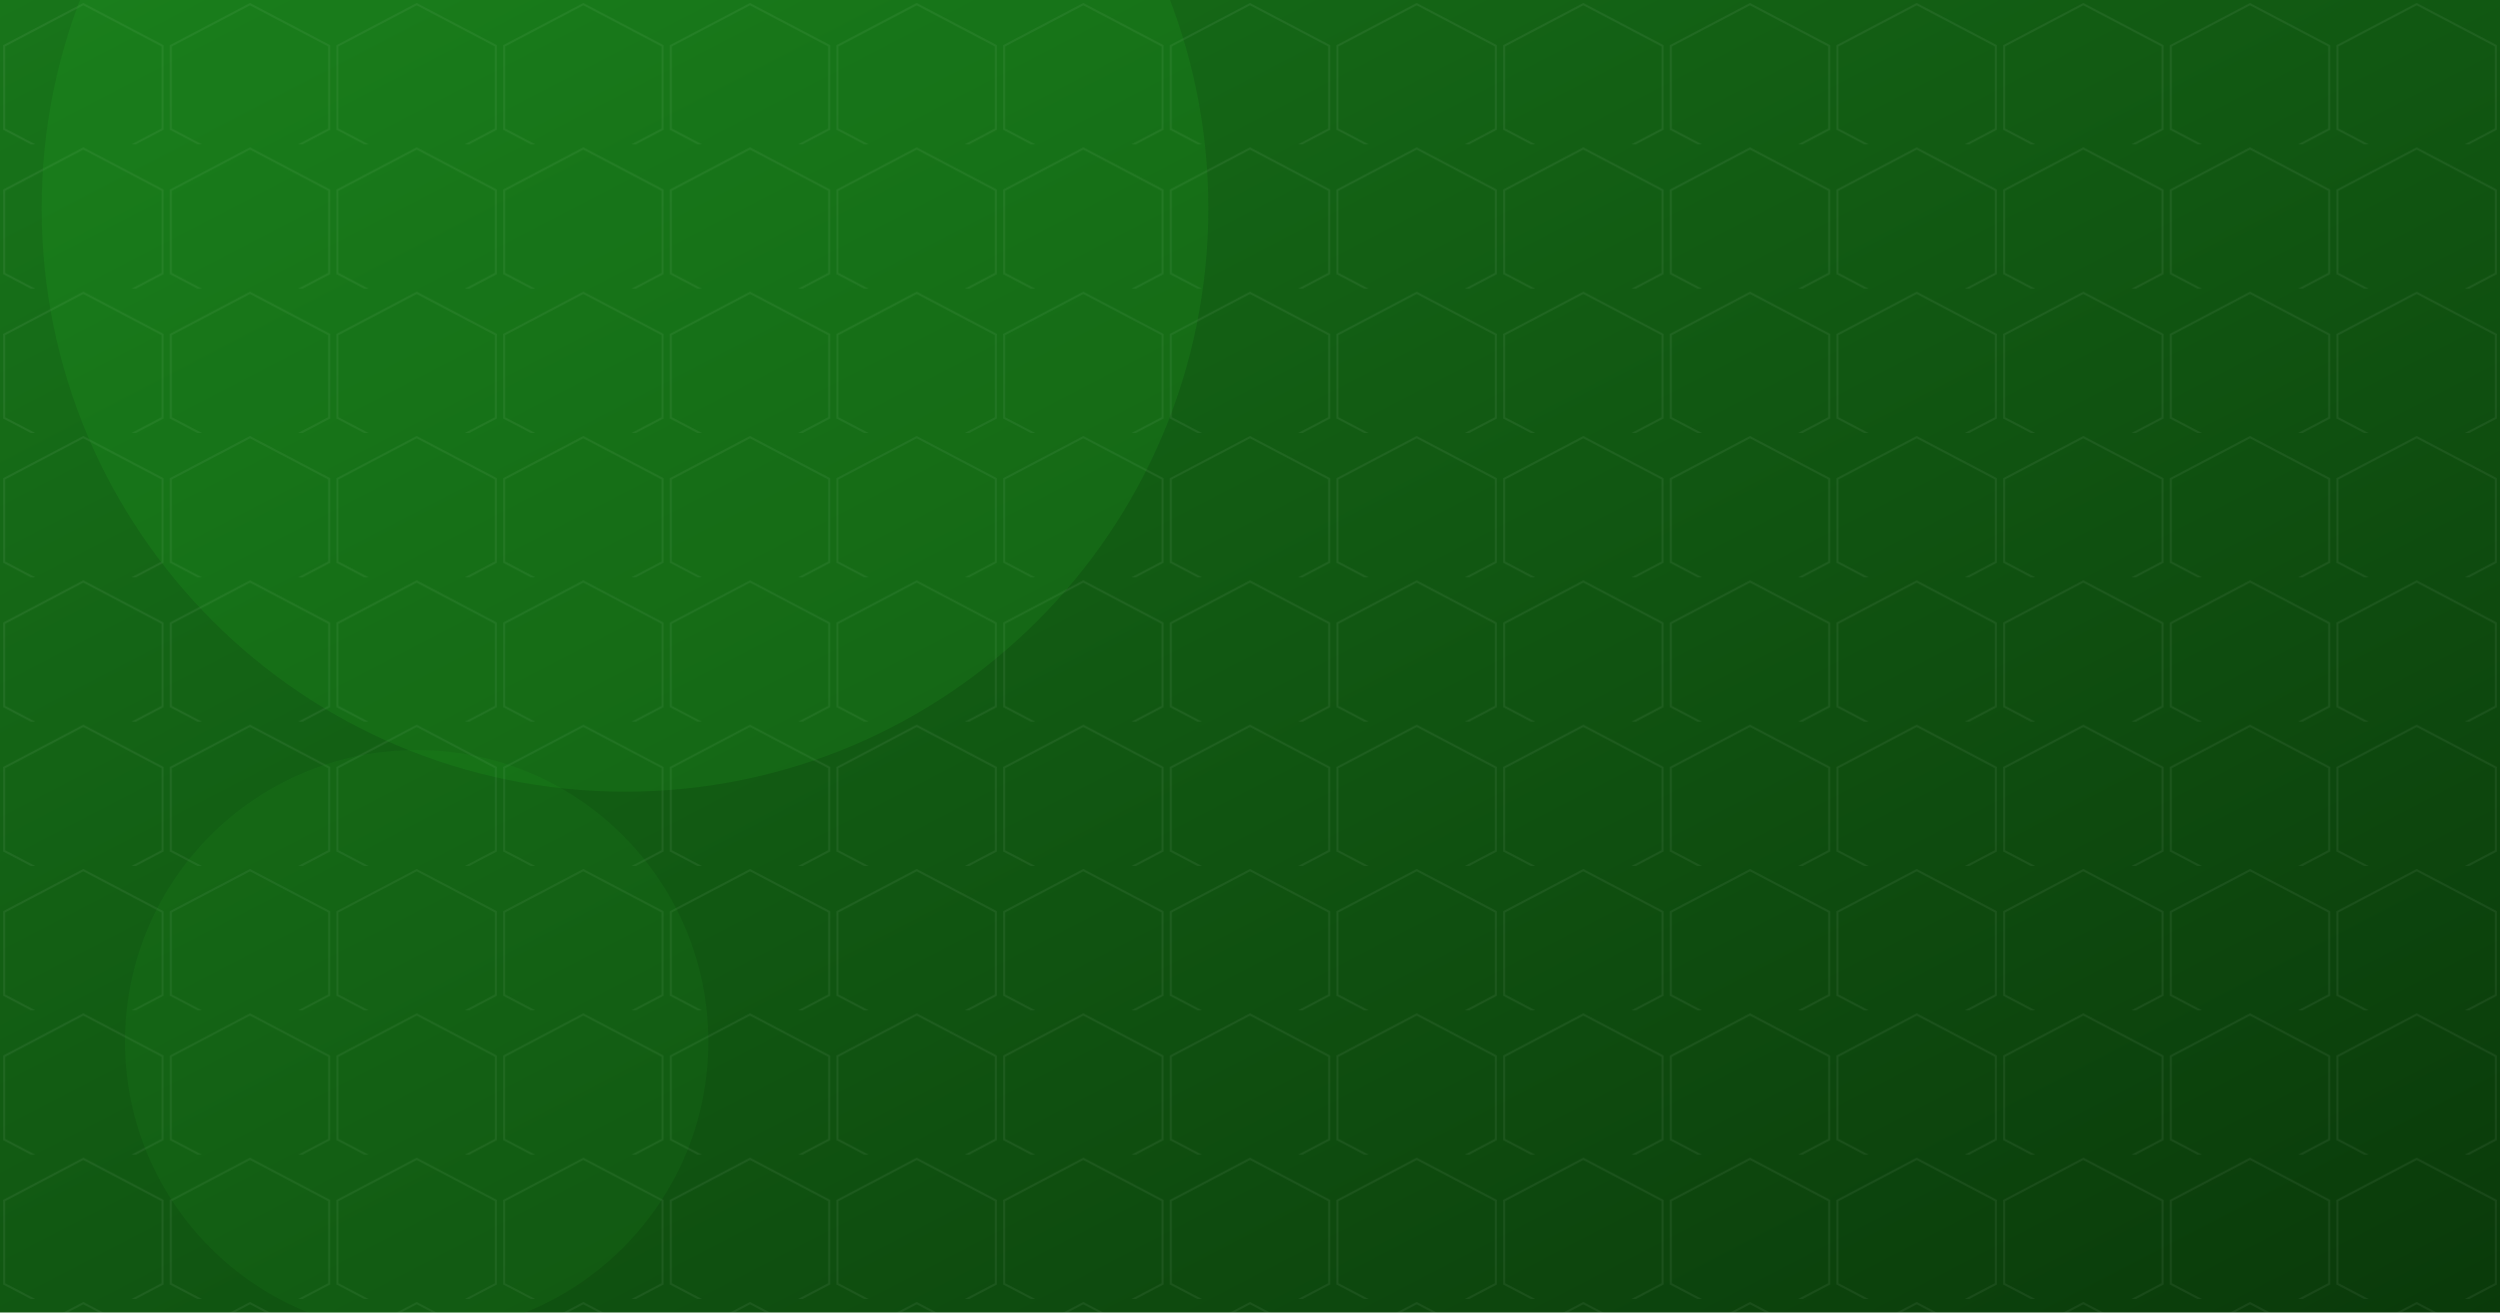
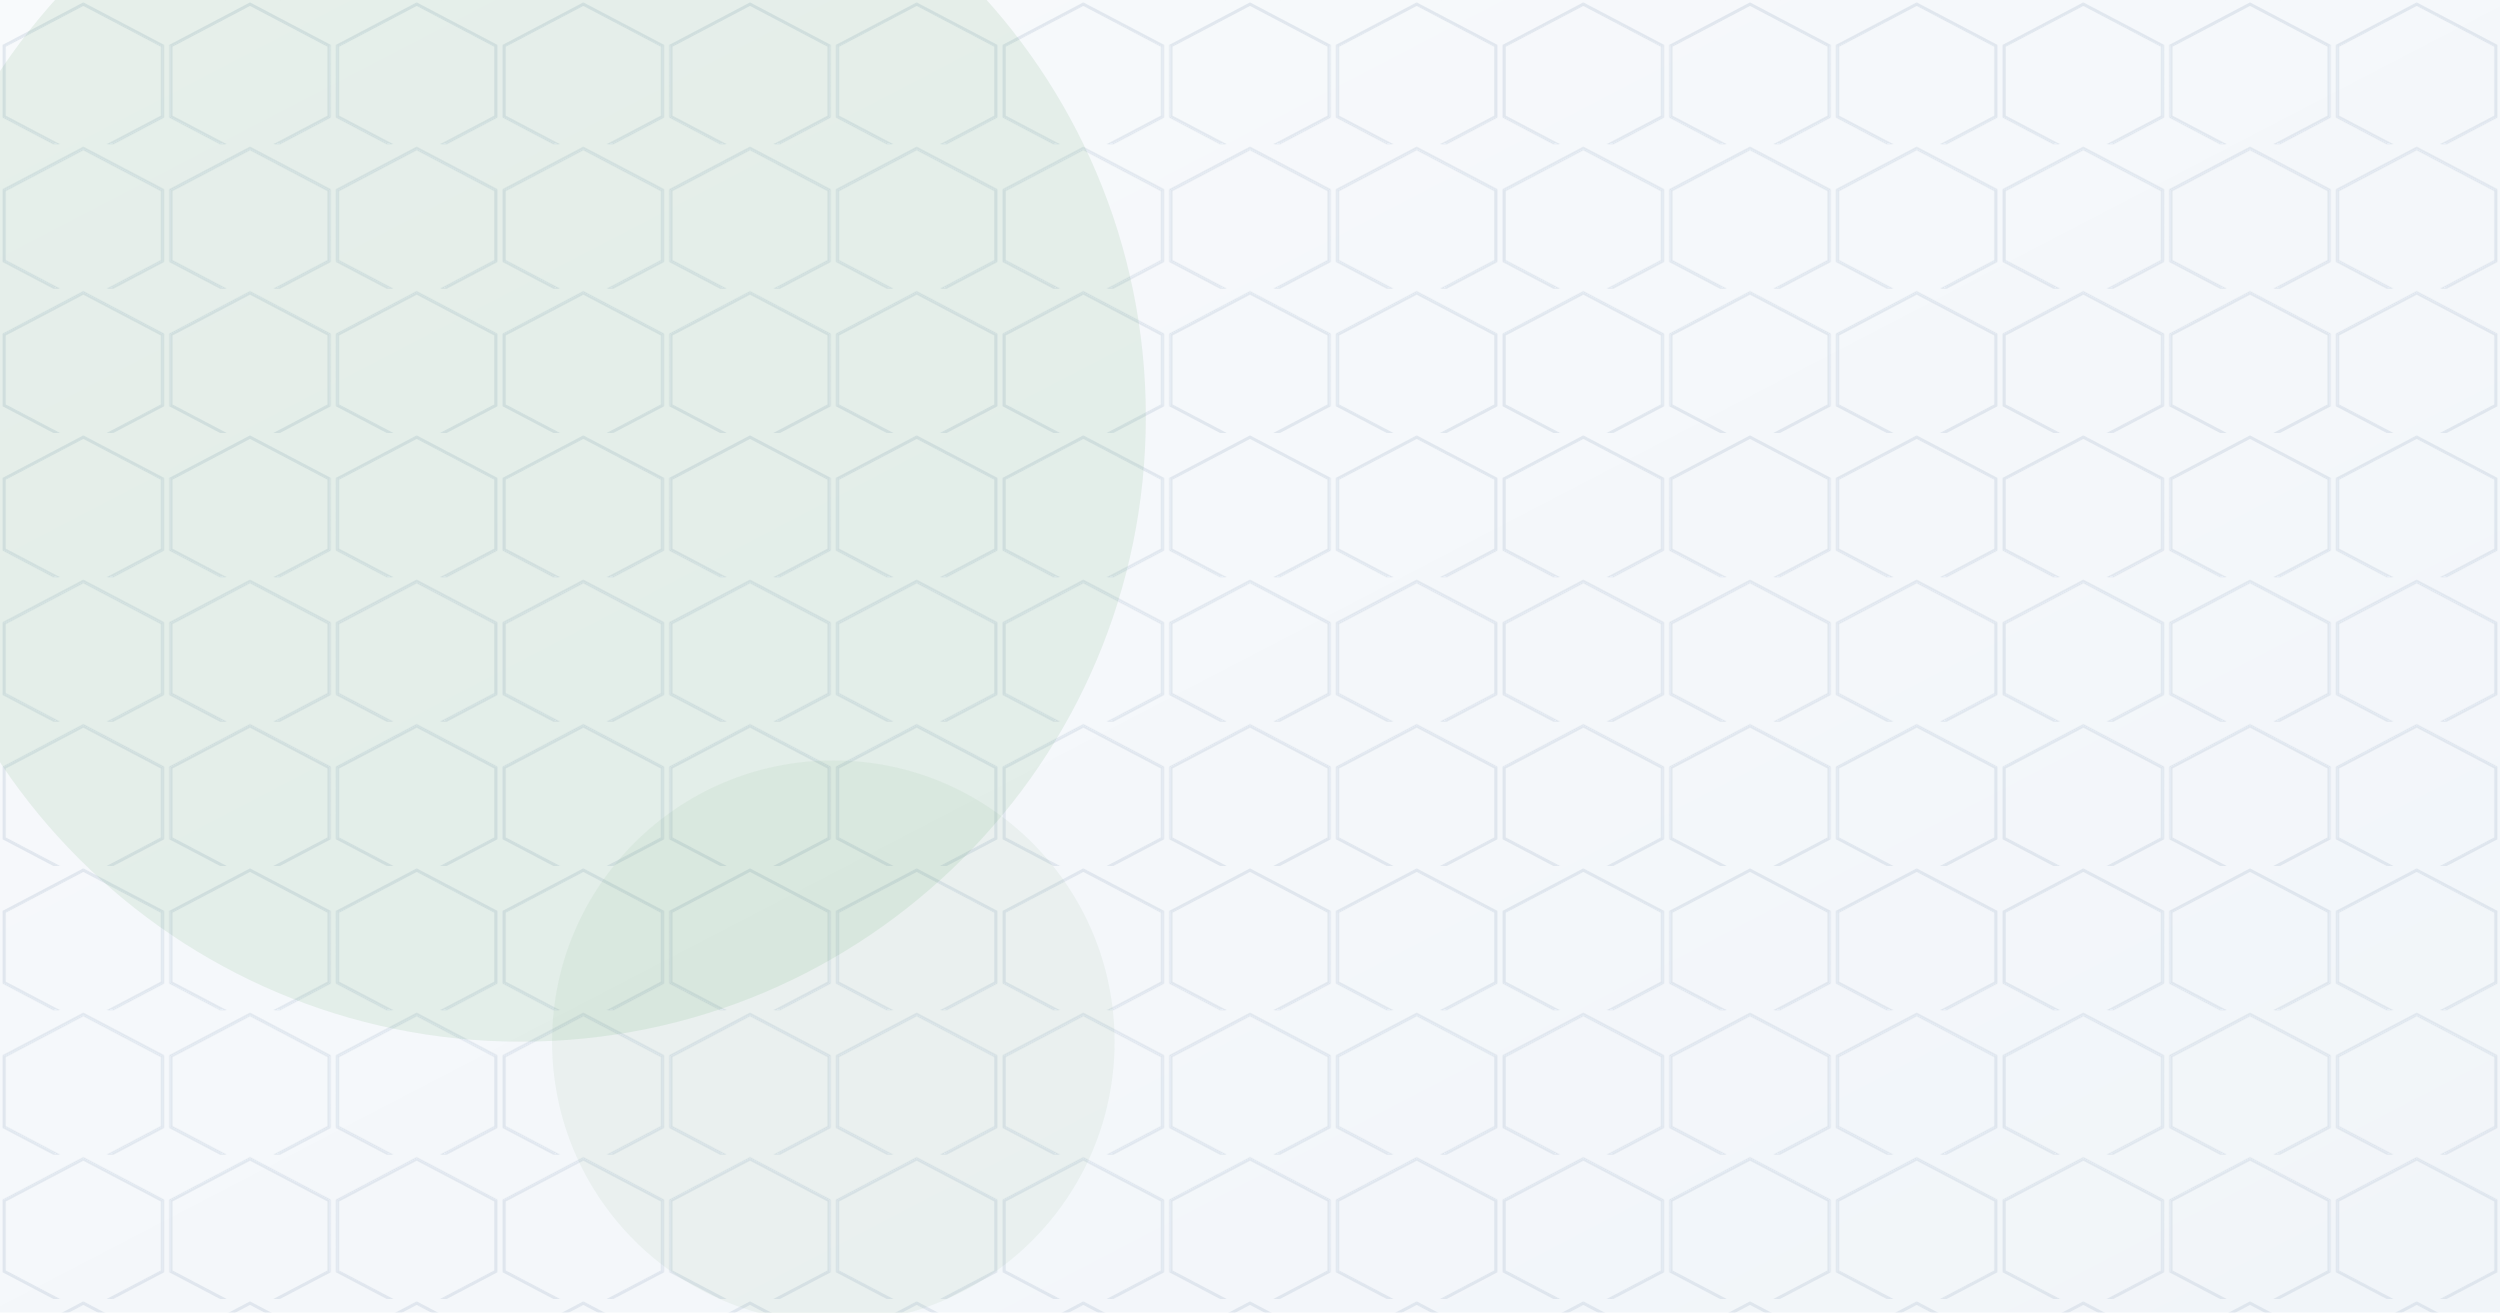
<svg xmlns="http://www.w3.org/2000/svg" width="1200" height="630" viewBox="0 0 1200 630">
  <defs>
-     <linearGradient id="bgpost-tietkiem" x1="0%" y1="0%" x2="100%" y2="100%">
-       <stop offset="0%" stop-color="#18751A" />
-       <stop offset="100%" stop-color="#0A3A0A" />
+     <linearGradient id="g46edbac7" x1="0%" y1="0%" x2="100%" y2="100%">
+       <stop offset="0%" stop-color="#F8FAFC" />
+       <stop offset="100%" stop-color="#F1F5F9" />
    </linearGradient>
-     <pattern id="hexpost-tietkiem" x="0" y="0" width="80" height="69.28" patternUnits="userSpaceOnUse">
-       <polygon points="40,2 78,22 78,62 40,82 2,62 2,22" fill="none" stroke="rgba(255,255,255,0.06)" stroke-width="1" />
+     <pattern id="peb8ccba8" x="0" y="0" width="80" height="69.28" patternUnits="userSpaceOnUse">
+       <polygon points="40,2 78,22 78,56 40,76 2,56 2,22" fill="none" stroke="#CBD5E1" stroke-width="1.5" />
    </pattern>
  </defs>
-   <rect width="1200" height="630" fill="url(#bgpost-tietkiem)" />
-   <rect width="1200" height="630" fill="url(#hexpost-tietkiem)" />
-   <circle cx="300" cy="100" r="280" fill="rgba(41,194,44,0.13)" />
-   <circle cx="200" cy="500" r="140" fill="rgba(41,194,44,0.08)" />
+   <rect width="1200" height="630" fill="url(#g46edbac7)" />
+   <rect width="1200" height="630" fill="url(#peb8ccba8)" opacity="0.5" />
+   <circle cx="250" cy="200" r="300" fill="rgba(24,117,26,0.08)" />
+   <circle cx="400" cy="500" r="135" fill="rgba(24,117,26,0.05)" />
</svg>
